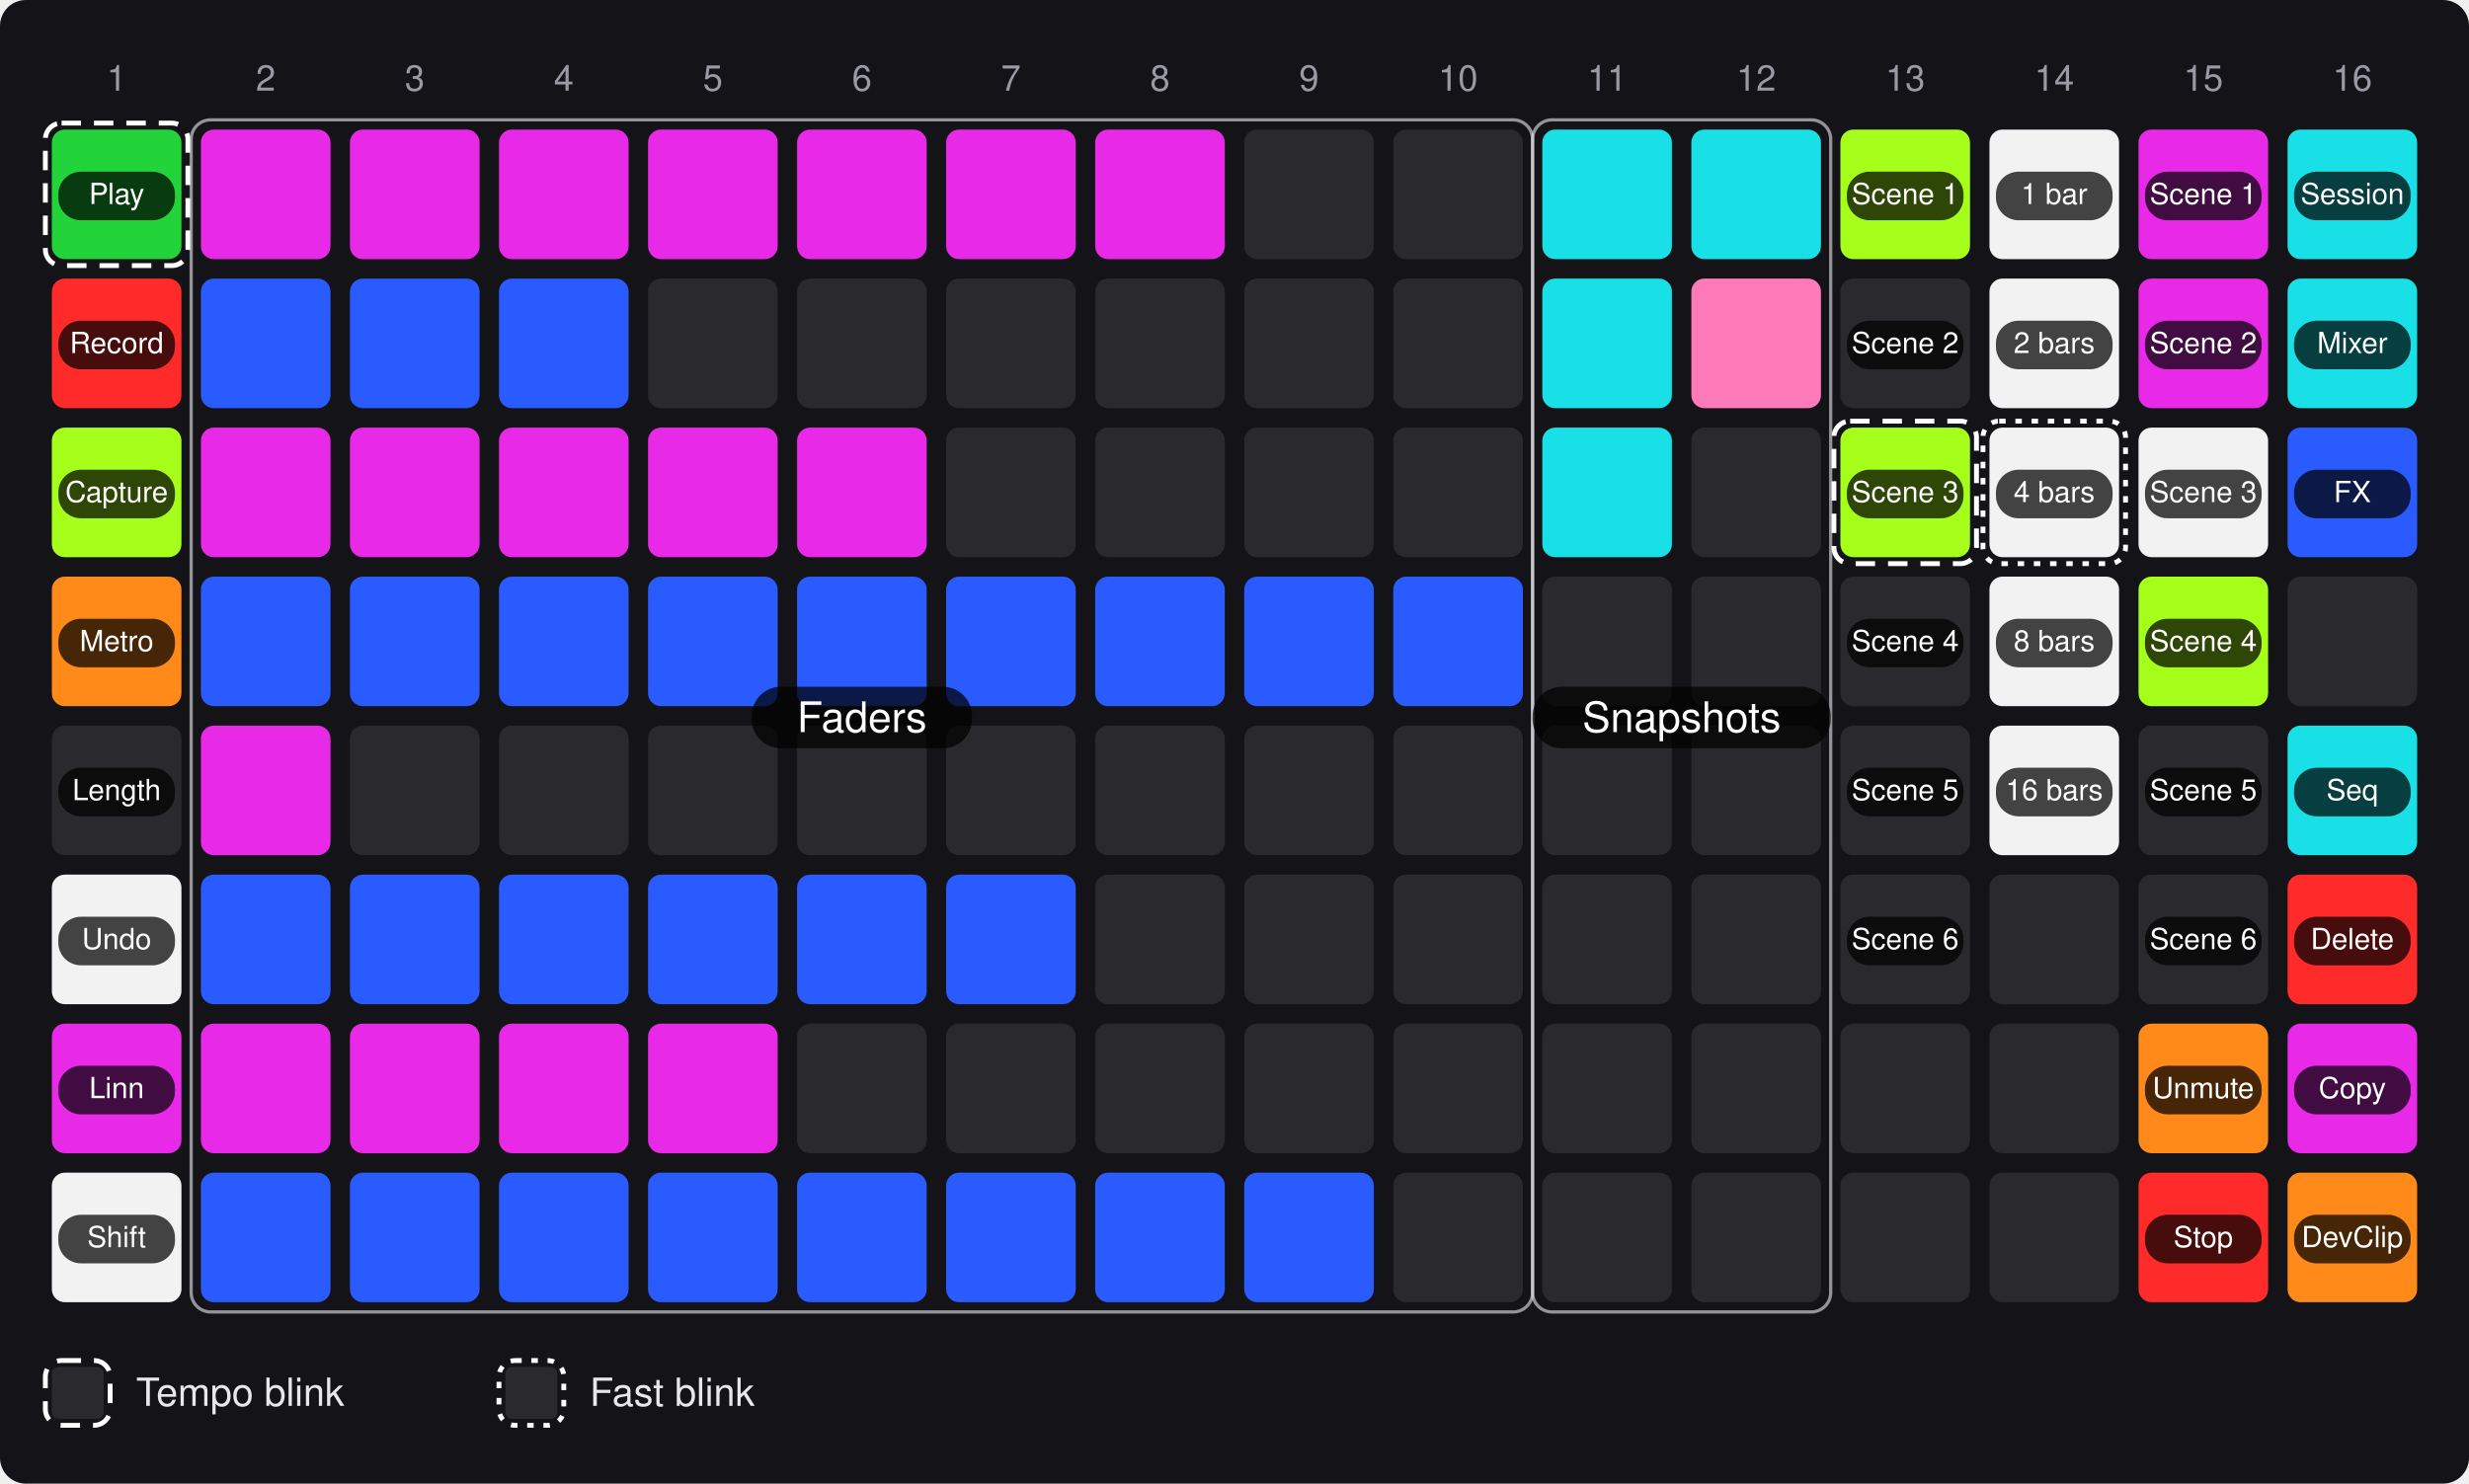
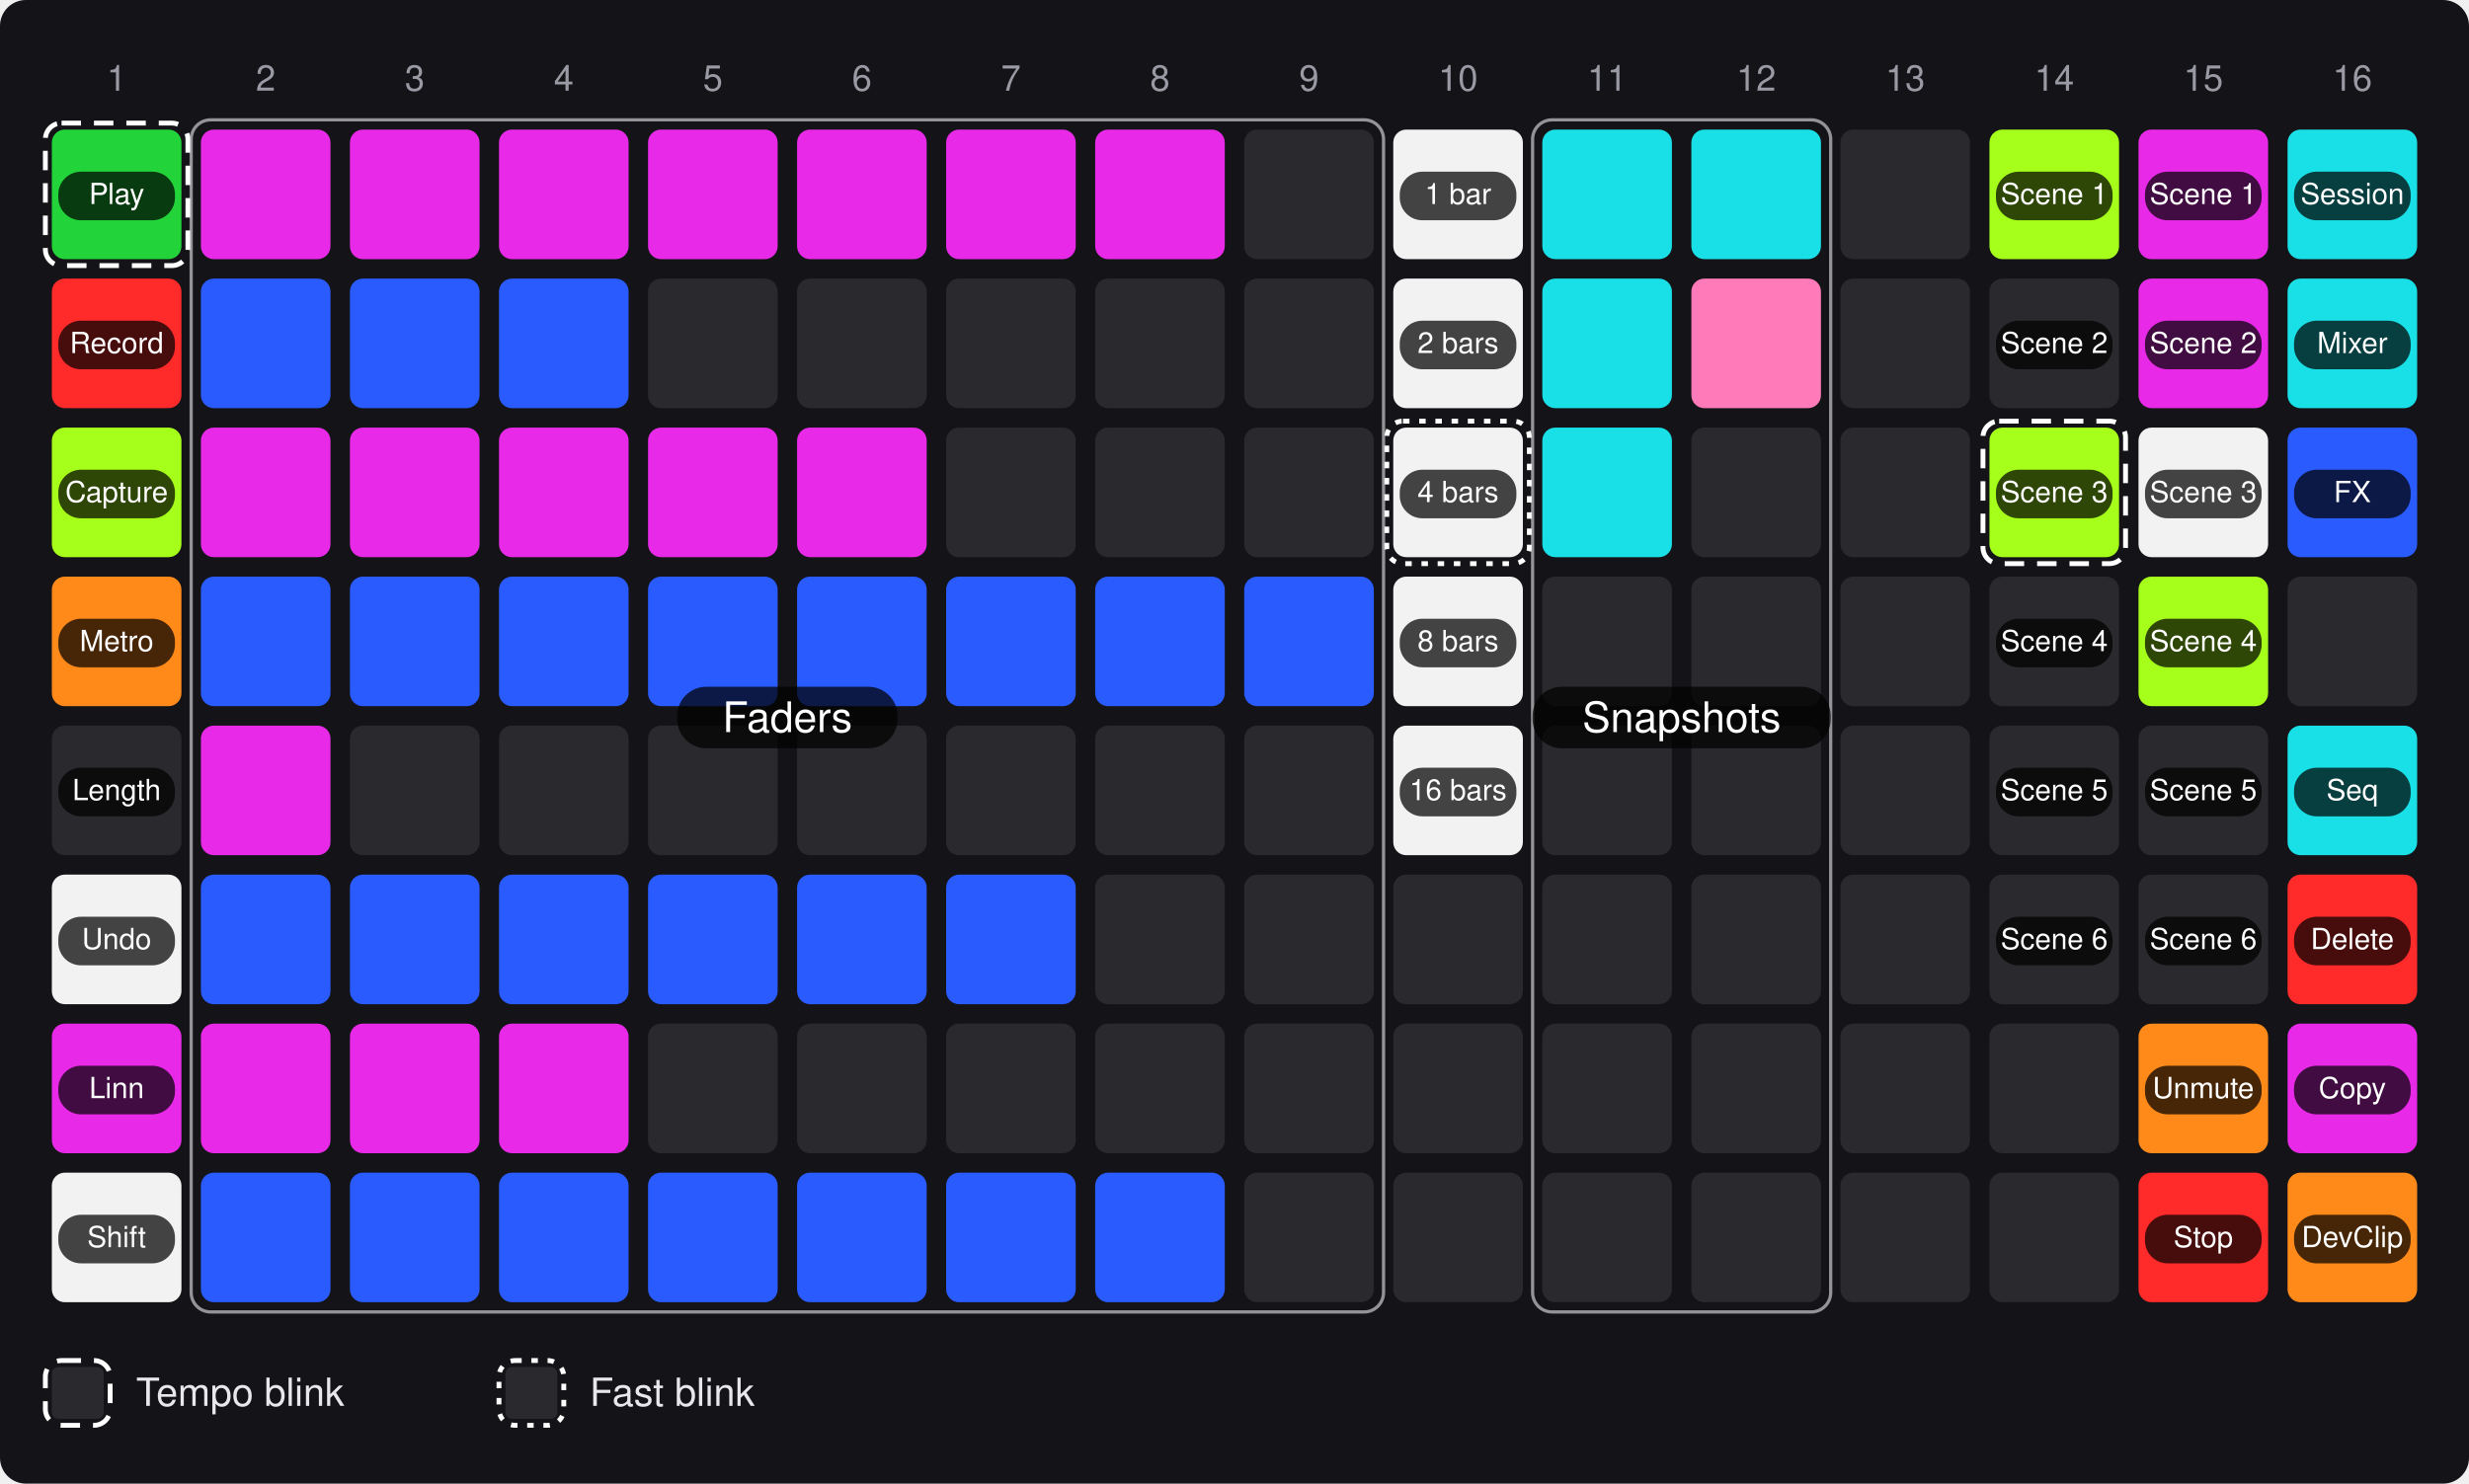
<svg xmlns="http://www.w3.org/2000/svg" width="762" height="458" viewBox="0 0 762 458" font-family="Helvetica, Arial, sans-serif">
  <rect x="0" y="0" width="762" height="458" rx="8" fill="#141418" />
  <text x="36" y="28" font-size="11" fill="#9a9aa4" text-anchor="middle">1</text>
  <text x="82" y="28" font-size="11" fill="#9a9aa4" text-anchor="middle">2</text>
  <text x="128" y="28" font-size="11" fill="#9a9aa4" text-anchor="middle">3</text>
  <text x="174" y="28" font-size="11" fill="#9a9aa4" text-anchor="middle">4</text>
  <text x="220" y="28" font-size="11" fill="#9a9aa4" text-anchor="middle">5</text>
  <text x="266" y="28" font-size="11" fill="#9a9aa4" text-anchor="middle">6</text>
  <text x="312" y="28" font-size="11" fill="#9a9aa4" text-anchor="middle">7</text>
  <text x="358" y="28" font-size="11" fill="#9a9aa4" text-anchor="middle">8</text>
  <text x="404" y="28" font-size="11" fill="#9a9aa4" text-anchor="middle">9</text>
  <text x="450" y="28" font-size="11" fill="#9a9aa4" text-anchor="middle">10</text>
  <text x="496" y="28" font-size="11" fill="#9a9aa4" text-anchor="middle">11</text>
  <text x="542" y="28" font-size="11" fill="#9a9aa4" text-anchor="middle">12</text>
  <text x="588" y="28" font-size="11" fill="#9a9aa4" text-anchor="middle">13</text>
  <text x="634" y="28" font-size="11" fill="#9a9aa4" text-anchor="middle">14</text>
  <text x="680" y="28" font-size="11" fill="#9a9aa4" text-anchor="middle">15</text>
  <text x="726" y="28" font-size="11" fill="#9a9aa4" text-anchor="middle">16</text>
  <rect x="16" y="40" width="40" height="40" rx="4" fill="#22d43a" />
  <rect x="14" y="38" width="44" height="44" rx="5" fill="none" stroke="#ffffff" stroke-width="1.5" stroke-dasharray="6 4" />
  <rect x="16" y="86" width="40" height="40" rx="4" fill="#ff2a2a" />
  <rect x="16" y="132" width="40" height="40" rx="4" fill="#a6ff1a" />
  <rect x="16" y="178" width="40" height="40" rx="4" fill="#ff8a1a" />
  <rect x="16" y="224" width="40" height="40" rx="4" fill="#2a2a2e" />
  <rect x="16" y="270" width="40" height="40" rx="4" fill="#f2f2f2" />
  <rect x="16" y="316" width="40" height="40" rx="4" fill="#e82ae8" />
  <rect x="16" y="362" width="40" height="40" rx="4" fill="#f2f2f2" />
  <rect x="62" y="40" width="40" height="40" rx="4" fill="#e82ae8" />
  <rect x="62" y="86" width="40" height="40" rx="4" fill="#2a5bff" />
  <rect x="62" y="132" width="40" height="40" rx="4" fill="#e82ae8" />
  <rect x="62" y="178" width="40" height="40" rx="4" fill="#2a5bff" />
  <rect x="62" y="224" width="40" height="40" rx="4" fill="#e82ae8" />
  <rect x="62" y="270" width="40" height="40" rx="4" fill="#2a5bff" />
  <rect x="62" y="316" width="40" height="40" rx="4" fill="#e82ae8" />
  <rect x="62" y="362" width="40" height="40" rx="4" fill="#2a5bff" />
  <rect x="108" y="40" width="40" height="40" rx="4" fill="#e82ae8" />
  <rect x="108" y="86" width="40" height="40" rx="4" fill="#2a5bff" />
  <rect x="108" y="132" width="40" height="40" rx="4" fill="#e82ae8" />
  <rect x="108" y="178" width="40" height="40" rx="4" fill="#2a5bff" />
  <rect x="108" y="224" width="40" height="40" rx="4" fill="#2a2a2e" />
  <rect x="108" y="270" width="40" height="40" rx="4" fill="#2a5bff" />
  <rect x="108" y="316" width="40" height="40" rx="4" fill="#e82ae8" />
  <rect x="108" y="362" width="40" height="40" rx="4" fill="#2a5bff" />
  <rect x="154" y="40" width="40" height="40" rx="4" fill="#e82ae8" />
  <rect x="154" y="86" width="40" height="40" rx="4" fill="#2a5bff" />
  <rect x="154" y="132" width="40" height="40" rx="4" fill="#e82ae8" />
  <rect x="154" y="178" width="40" height="40" rx="4" fill="#2a5bff" />
  <rect x="154" y="224" width="40" height="40" rx="4" fill="#2a2a2e" />
  <rect x="154" y="270" width="40" height="40" rx="4" fill="#2a5bff" />
  <rect x="154" y="316" width="40" height="40" rx="4" fill="#e82ae8" />
  <rect x="154" y="362" width="40" height="40" rx="4" fill="#2a5bff" />
  <rect x="200" y="40" width="40" height="40" rx="4" fill="#e82ae8" />
  <rect x="200" y="86" width="40" height="40" rx="4" fill="#2a2a2e" />
  <rect x="200" y="132" width="40" height="40" rx="4" fill="#e82ae8" />
  <rect x="200" y="178" width="40" height="40" rx="4" fill="#2a5bff" />
  <rect x="200" y="224" width="40" height="40" rx="4" fill="#2a2a2e" />
  <rect x="200" y="270" width="40" height="40" rx="4" fill="#2a5bff" />
-   <rect x="200" y="316" width="40" height="40" rx="4" fill="#e82ae8" />
+   <rect x="200" y="316" width="40" height="40" rx="4" fill="#2a2a2e" />
  <rect x="200" y="362" width="40" height="40" rx="4" fill="#2a5bff" />
  <rect x="246" y="40" width="40" height="40" rx="4" fill="#e82ae8" />
  <rect x="246" y="86" width="40" height="40" rx="4" fill="#2a2a2e" />
  <rect x="246" y="132" width="40" height="40" rx="4" fill="#e82ae8" />
  <rect x="246" y="178" width="40" height="40" rx="4" fill="#2a5bff" />
  <rect x="246" y="224" width="40" height="40" rx="4" fill="#2a2a2e" />
  <rect x="246" y="270" width="40" height="40" rx="4" fill="#2a5bff" />
  <rect x="246" y="316" width="40" height="40" rx="4" fill="#2a2a2e" />
  <rect x="246" y="362" width="40" height="40" rx="4" fill="#2a5bff" />
  <rect x="292" y="40" width="40" height="40" rx="4" fill="#e82ae8" />
  <rect x="292" y="86" width="40" height="40" rx="4" fill="#2a2a2e" />
  <rect x="292" y="132" width="40" height="40" rx="4" fill="#2a2a2e" />
  <rect x="292" y="178" width="40" height="40" rx="4" fill="#2a5bff" />
  <rect x="292" y="224" width="40" height="40" rx="4" fill="#2a2a2e" />
  <rect x="292" y="270" width="40" height="40" rx="4" fill="#2a5bff" />
  <rect x="292" y="316" width="40" height="40" rx="4" fill="#2a2a2e" />
  <rect x="292" y="362" width="40" height="40" rx="4" fill="#2a5bff" />
  <rect x="338" y="40" width="40" height="40" rx="4" fill="#e82ae8" />
  <rect x="338" y="86" width="40" height="40" rx="4" fill="#2a2a2e" />
  <rect x="338" y="132" width="40" height="40" rx="4" fill="#2a2a2e" />
  <rect x="338" y="178" width="40" height="40" rx="4" fill="#2a5bff" />
  <rect x="338" y="224" width="40" height="40" rx="4" fill="#2a2a2e" />
  <rect x="338" y="270" width="40" height="40" rx="4" fill="#2a2a2e" />
  <rect x="338" y="316" width="40" height="40" rx="4" fill="#2a2a2e" />
  <rect x="338" y="362" width="40" height="40" rx="4" fill="#2a5bff" />
  <rect x="384" y="40" width="40" height="40" rx="4" fill="#2a2a2e" />
  <rect x="384" y="86" width="40" height="40" rx="4" fill="#2a2a2e" />
  <rect x="384" y="132" width="40" height="40" rx="4" fill="#2a2a2e" />
  <rect x="384" y="178" width="40" height="40" rx="4" fill="#2a5bff" />
  <rect x="384" y="224" width="40" height="40" rx="4" fill="#2a2a2e" />
  <rect x="384" y="270" width="40" height="40" rx="4" fill="#2a2a2e" />
  <rect x="384" y="316" width="40" height="40" rx="4" fill="#2a2a2e" />
-   <rect x="384" y="362" width="40" height="40" rx="4" fill="#2a5bff" />
-   <rect x="430" y="40" width="40" height="40" rx="4" fill="#2a2a2e" />
-   <rect x="430" y="86" width="40" height="40" rx="4" fill="#2a2a2e" />
-   <rect x="430" y="132" width="40" height="40" rx="4" fill="#2a2a2e" />
-   <rect x="430" y="178" width="40" height="40" rx="4" fill="#2a5bff" />
-   <rect x="430" y="224" width="40" height="40" rx="4" fill="#2a2a2e" />
+   <rect x="384" y="362" width="40" height="40" rx="4" fill="#2a2a2e" />
+   <rect x="430" y="40" width="40" height="40" rx="4" fill="#f2f2f2" />
+   <rect x="430" y="86" width="40" height="40" rx="4" fill="#f2f2f2" />
+   <rect x="430" y="132" width="40" height="40" rx="4" fill="#f2f2f2" />
+   <rect x="428" y="130" width="44" height="44" rx="5" fill="none" stroke="#ffffff" stroke-width="1.5" stroke-dasharray="2 3" />
+   <rect x="430" y="178" width="40" height="40" rx="4" fill="#f2f2f2" />
+   <rect x="430" y="224" width="40" height="40" rx="4" fill="#f2f2f2" />
  <rect x="430" y="270" width="40" height="40" rx="4" fill="#2a2a2e" />
  <rect x="430" y="316" width="40" height="40" rx="4" fill="#2a2a2e" />
  <rect x="430" y="362" width="40" height="40" rx="4" fill="#2a2a2e" />
  <rect x="476" y="40" width="40" height="40" rx="4" fill="#19e0e6" />
  <rect x="476" y="86" width="40" height="40" rx="4" fill="#19e0e6" />
  <rect x="476" y="132" width="40" height="40" rx="4" fill="#19e0e6" />
  <rect x="476" y="178" width="40" height="40" rx="4" fill="#2a2a2e" />
  <rect x="476" y="224" width="40" height="40" rx="4" fill="#2a2a2e" />
  <rect x="476" y="270" width="40" height="40" rx="4" fill="#2a2a2e" />
  <rect x="476" y="316" width="40" height="40" rx="4" fill="#2a2a2e" />
  <rect x="476" y="362" width="40" height="40" rx="4" fill="#2a2a2e" />
  <rect x="522" y="40" width="40" height="40" rx="4" fill="#19e0e6" />
  <rect x="522" y="86" width="40" height="40" rx="4" fill="#ff7ab8" />
  <rect x="522" y="132" width="40" height="40" rx="4" fill="#2a2a2e" />
  <rect x="522" y="178" width="40" height="40" rx="4" fill="#2a2a2e" />
  <rect x="522" y="224" width="40" height="40" rx="4" fill="#2a2a2e" />
  <rect x="522" y="270" width="40" height="40" rx="4" fill="#2a2a2e" />
  <rect x="522" y="316" width="40" height="40" rx="4" fill="#2a2a2e" />
  <rect x="522" y="362" width="40" height="40" rx="4" fill="#2a2a2e" />
-   <rect x="568" y="40" width="40" height="40" rx="4" fill="#a6ff1a" />
+   <rect x="568" y="40" width="40" height="40" rx="4" fill="#2a2a2e" />
  <rect x="568" y="86" width="40" height="40" rx="4" fill="#2a2a2e" />
-   <rect x="568" y="132" width="40" height="40" rx="4" fill="#a6ff1a" />
-   <rect x="566" y="130" width="44" height="44" rx="5" fill="none" stroke="#ffffff" stroke-width="1.5" stroke-dasharray="6 4" />
+   <rect x="568" y="132" width="40" height="40" rx="4" fill="#2a2a2e" />
  <rect x="568" y="178" width="40" height="40" rx="4" fill="#2a2a2e" />
  <rect x="568" y="224" width="40" height="40" rx="4" fill="#2a2a2e" />
  <rect x="568" y="270" width="40" height="40" rx="4" fill="#2a2a2e" />
  <rect x="568" y="316" width="40" height="40" rx="4" fill="#2a2a2e" />
  <rect x="568" y="362" width="40" height="40" rx="4" fill="#2a2a2e" />
-   <rect x="614" y="40" width="40" height="40" rx="4" fill="#f2f2f2" />
-   <rect x="614" y="86" width="40" height="40" rx="4" fill="#f2f2f2" />
-   <rect x="614" y="132" width="40" height="40" rx="4" fill="#f2f2f2" />
-   <rect x="612" y="130" width="44" height="44" rx="5" fill="none" stroke="#ffffff" stroke-width="1.5" stroke-dasharray="2 3" />
-   <rect x="614" y="178" width="40" height="40" rx="4" fill="#f2f2f2" />
-   <rect x="614" y="224" width="40" height="40" rx="4" fill="#f2f2f2" />
+   <rect x="614" y="40" width="40" height="40" rx="4" fill="#a6ff1a" />
+   <rect x="614" y="86" width="40" height="40" rx="4" fill="#2a2a2e" />
+   <rect x="614" y="132" width="40" height="40" rx="4" fill="#a6ff1a" />
+   <rect x="612" y="130" width="44" height="44" rx="5" fill="none" stroke="#ffffff" stroke-width="1.5" stroke-dasharray="6 4" />
+   <rect x="614" y="178" width="40" height="40" rx="4" fill="#2a2a2e" />
+   <rect x="614" y="224" width="40" height="40" rx="4" fill="#2a2a2e" />
  <rect x="614" y="270" width="40" height="40" rx="4" fill="#2a2a2e" />
  <rect x="614" y="316" width="40" height="40" rx="4" fill="#2a2a2e" />
  <rect x="614" y="362" width="40" height="40" rx="4" fill="#2a2a2e" />
  <rect x="660" y="40" width="40" height="40" rx="4" fill="#e82ae8" />
  <rect x="660" y="86" width="40" height="40" rx="4" fill="#e82ae8" />
  <rect x="660" y="132" width="40" height="40" rx="4" fill="#f2f2f2" />
  <rect x="660" y="178" width="40" height="40" rx="4" fill="#a6ff1a" />
  <rect x="660" y="224" width="40" height="40" rx="4" fill="#2a2a2e" />
  <rect x="660" y="270" width="40" height="40" rx="4" fill="#2a2a2e" />
  <rect x="660" y="316" width="40" height="40" rx="4" fill="#ff8a1a" />
  <rect x="660" y="362" width="40" height="40" rx="4" fill="#ff2a2a" />
  <rect x="706" y="40" width="40" height="40" rx="4" fill="#19e0e6" />
  <rect x="706" y="86" width="40" height="40" rx="4" fill="#19e0e6" />
  <rect x="706" y="132" width="40" height="40" rx="4" fill="#2a5bff" />
  <rect x="706" y="178" width="40" height="40" rx="4" fill="#2a2a2e" />
  <rect x="706" y="224" width="40" height="40" rx="4" fill="#19e0e6" />
  <rect x="706" y="270" width="40" height="40" rx="4" fill="#ff2a2a" />
  <rect x="706" y="316" width="40" height="40" rx="4" fill="#e82ae8" />
  <rect x="706" y="362" width="40" height="40" rx="4" fill="#ff8a1a" />
  <rect x="18" y="53" width="36" height="15" rx="7" fill="#000000" fill-opacity="0.72" />
  <text x="36" y="63" font-size="9" fill="#ffffff" text-anchor="middle">Play</text>
  <rect x="18" y="99" width="36" height="15" rx="7" fill="#000000" fill-opacity="0.72" />
  <text x="36" y="109" font-size="9" fill="#ffffff" text-anchor="middle">Record</text>
  <rect x="18" y="145" width="36" height="15" rx="7" fill="#000000" fill-opacity="0.72" />
  <text x="36" y="155" font-size="9" fill="#ffffff" text-anchor="middle">Capture</text>
  <rect x="18" y="191" width="36" height="15" rx="7" fill="#000000" fill-opacity="0.72" />
  <text x="36" y="201" font-size="9" fill="#ffffff" text-anchor="middle">Metro</text>
  <rect x="18" y="237" width="36" height="15" rx="7" fill="#000000" fill-opacity="0.72" />
  <text x="36" y="247" font-size="9" fill="#ffffff" text-anchor="middle">Length</text>
  <rect x="18" y="283" width="36" height="15" rx="7" fill="#000000" fill-opacity="0.72" />
  <text x="36" y="293" font-size="9" fill="#ffffff" text-anchor="middle">Undo</text>
  <rect x="18" y="329" width="36" height="15" rx="7" fill="#000000" fill-opacity="0.72" />
  <text x="36" y="339" font-size="9" fill="#ffffff" text-anchor="middle">Linn</text>
  <rect x="18" y="375" width="36" height="15" rx="7" fill="#000000" fill-opacity="0.72" />
  <text x="36" y="385" font-size="9" fill="#ffffff" text-anchor="middle">Shift</text>
-   <rect x="570" y="53" width="36" height="15" rx="7" fill="#000000" fill-opacity="0.72" />
-   <text x="588" y="63" font-size="9" fill="#ffffff" text-anchor="middle">Scene 1</text>
-   <rect x="570" y="99" width="36" height="15" rx="7" fill="#000000" fill-opacity="0.72" />
-   <text x="588" y="109" font-size="9" fill="#ffffff" text-anchor="middle">Scene 2</text>
-   <rect x="570" y="145" width="36" height="15" rx="7" fill="#000000" fill-opacity="0.72" />
-   <text x="588" y="155" font-size="9" fill="#ffffff" text-anchor="middle">Scene 3</text>
-   <rect x="570" y="191" width="36" height="15" rx="7" fill="#000000" fill-opacity="0.72" />
-   <text x="588" y="201" font-size="9" fill="#ffffff" text-anchor="middle">Scene 4</text>
-   <rect x="570" y="237" width="36" height="15" rx="7" fill="#000000" fill-opacity="0.72" />
-   <text x="588" y="247" font-size="9" fill="#ffffff" text-anchor="middle">Scene 5</text>
-   <rect x="570" y="283" width="36" height="15" rx="7" fill="#000000" fill-opacity="0.72" />
-   <text x="588" y="293" font-size="9" fill="#ffffff" text-anchor="middle">Scene 6</text>
+   <rect x="432" y="53" width="36" height="15" rx="7" fill="#000000" fill-opacity="0.72" />
+   <text x="450" y="63" font-size="9" fill="#ffffff" text-anchor="middle">1 bar</text>
+   <rect x="432" y="99" width="36" height="15" rx="7" fill="#000000" fill-opacity="0.72" />
+   <text x="450" y="109" font-size="9" fill="#ffffff" text-anchor="middle">2 bars</text>
+   <rect x="432" y="145" width="36" height="15" rx="7" fill="#000000" fill-opacity="0.72" />
+   <text x="450" y="155" font-size="9" fill="#ffffff" text-anchor="middle">4 bars</text>
+   <rect x="432" y="191" width="36" height="15" rx="7" fill="#000000" fill-opacity="0.72" />
+   <text x="450" y="201" font-size="9" fill="#ffffff" text-anchor="middle">8 bars</text>
+   <rect x="432" y="237" width="36" height="15" rx="7" fill="#000000" fill-opacity="0.72" />
+   <text x="450" y="247" font-size="9" fill="#ffffff" text-anchor="middle">16 bars</text>
  <rect x="616" y="53" width="36" height="15" rx="7" fill="#000000" fill-opacity="0.72" />
-   <text x="634" y="63" font-size="9" fill="#ffffff" text-anchor="middle">1 bar</text>
+   <text x="634" y="63" font-size="9" fill="#ffffff" text-anchor="middle">Scene 1</text>
  <rect x="616" y="99" width="36" height="15" rx="7" fill="#000000" fill-opacity="0.72" />
-   <text x="634" y="109" font-size="9" fill="#ffffff" text-anchor="middle">2 bars</text>
+   <text x="634" y="109" font-size="9" fill="#ffffff" text-anchor="middle">Scene 2</text>
  <rect x="616" y="145" width="36" height="15" rx="7" fill="#000000" fill-opacity="0.72" />
-   <text x="634" y="155" font-size="9" fill="#ffffff" text-anchor="middle">4 bars</text>
+   <text x="634" y="155" font-size="9" fill="#ffffff" text-anchor="middle">Scene 3</text>
  <rect x="616" y="191" width="36" height="15" rx="7" fill="#000000" fill-opacity="0.72" />
-   <text x="634" y="201" font-size="9" fill="#ffffff" text-anchor="middle">8 bars</text>
+   <text x="634" y="201" font-size="9" fill="#ffffff" text-anchor="middle">Scene 4</text>
  <rect x="616" y="237" width="36" height="15" rx="7" fill="#000000" fill-opacity="0.72" />
-   <text x="634" y="247" font-size="9" fill="#ffffff" text-anchor="middle">16 bars</text>
+   <text x="634" y="247" font-size="9" fill="#ffffff" text-anchor="middle">Scene 5</text>
+   <rect x="616" y="283" width="36" height="15" rx="7" fill="#000000" fill-opacity="0.72" />
+   <text x="634" y="293" font-size="9" fill="#ffffff" text-anchor="middle">Scene 6</text>
  <rect x="662" y="53" width="36" height="15" rx="7" fill="#000000" fill-opacity="0.72" />
  <text x="680" y="63" font-size="9" fill="#ffffff" text-anchor="middle">Scene 1</text>
  <rect x="662" y="99" width="36" height="15" rx="7" fill="#000000" fill-opacity="0.72" />
  <text x="680" y="109" font-size="9" fill="#ffffff" text-anchor="middle">Scene 2</text>
  <rect x="662" y="145" width="36" height="15" rx="7" fill="#000000" fill-opacity="0.72" />
  <text x="680" y="155" font-size="9" fill="#ffffff" text-anchor="middle">Scene 3</text>
  <rect x="662" y="191" width="36" height="15" rx="7" fill="#000000" fill-opacity="0.72" />
  <text x="680" y="201" font-size="9" fill="#ffffff" text-anchor="middle">Scene 4</text>
  <rect x="662" y="237" width="36" height="15" rx="7" fill="#000000" fill-opacity="0.72" />
  <text x="680" y="247" font-size="9" fill="#ffffff" text-anchor="middle">Scene 5</text>
  <rect x="662" y="283" width="36" height="15" rx="7" fill="#000000" fill-opacity="0.72" />
  <text x="680" y="293" font-size="9" fill="#ffffff" text-anchor="middle">Scene 6</text>
  <rect x="662" y="329" width="36" height="15" rx="7" fill="#000000" fill-opacity="0.72" />
  <text x="680" y="339" font-size="9" fill="#ffffff" text-anchor="middle">Unmute</text>
  <rect x="662" y="375" width="36" height="15" rx="7" fill="#000000" fill-opacity="0.72" />
  <text x="680" y="385" font-size="9" fill="#ffffff" text-anchor="middle">Stop</text>
  <rect x="708" y="53" width="36" height="15" rx="7" fill="#000000" fill-opacity="0.72" />
  <text x="726" y="63" font-size="9" fill="#ffffff" text-anchor="middle">Session</text>
  <rect x="708" y="99" width="36" height="15" rx="7" fill="#000000" fill-opacity="0.72" />
  <text x="726" y="109" font-size="9" fill="#ffffff" text-anchor="middle">Mixer</text>
  <rect x="708" y="145" width="36" height="15" rx="7" fill="#000000" fill-opacity="0.72" />
  <text x="726" y="155" font-size="9" fill="#ffffff" text-anchor="middle">FX</text>
  <rect x="708" y="237" width="36" height="15" rx="7" fill="#000000" fill-opacity="0.72" />
  <text x="726" y="247" font-size="9" fill="#ffffff" text-anchor="middle">Seq</text>
  <rect x="708" y="283" width="36" height="15" rx="7" fill="#000000" fill-opacity="0.72" />
  <text x="726" y="293" font-size="9" fill="#ffffff" text-anchor="middle">Delete</text>
  <rect x="708" y="329" width="36" height="15" rx="7" fill="#000000" fill-opacity="0.72" />
  <text x="726" y="339" font-size="9" fill="#ffffff" text-anchor="middle">Copy</text>
  <rect x="708" y="375" width="36" height="15" rx="7" fill="#000000" fill-opacity="0.72" />
  <text x="726" y="385" font-size="9" fill="#ffffff" text-anchor="middle">DevClip</text>
-   <rect x="59" y="37" width="414" height="368" rx="6" fill="none" stroke="#e8e8ec" stroke-width="1" stroke-opacity="0.6" />
-   <rect x="232" y="212" width="68" height="19" rx="9" fill="#000000" fill-opacity="0.72" />
-   <text x="266" y="226" font-size="13" fill="#ffffff" text-anchor="middle">Faders</text>
+   <rect x="59" y="37" width="368" height="368" rx="6" fill="none" stroke="#e8e8ec" stroke-width="1" stroke-opacity="0.6" />
+   <rect x="209" y="212" width="68" height="19" rx="9" fill="#000000" fill-opacity="0.72" />
+   <text x="243" y="226" font-size="13" fill="#ffffff" text-anchor="middle">Faders</text>
  <rect x="473" y="37" width="92" height="368" rx="6" fill="none" stroke="#e8e8ec" stroke-width="1" stroke-opacity="0.6" />
  <rect x="473" y="212" width="92" height="19" rx="9" fill="#000000" fill-opacity="0.72" />
  <text x="519" y="226" font-size="13" fill="#ffffff" text-anchor="middle">Snapshots</text>
  <rect x="16" y="422" width="16" height="16" rx="2" fill="#2a2a2e" />
  <rect x="14" y="420" width="20" height="20" rx="5" fill="none" stroke="#ffffff" stroke-width="1.5" stroke-dasharray="6 4" />
  <text x="42" y="434" font-size="12" fill="#e8e8ec">Tempo blink</text>
  <rect x="156" y="422" width="16" height="16" rx="2" fill="#2a2a2e" />
  <rect x="154" y="420" width="20" height="20" rx="5" fill="none" stroke="#ffffff" stroke-width="1.5" stroke-dasharray="2 3" />
  <text x="182" y="434" font-size="12" fill="#e8e8ec">Fast blink</text>
</svg>
